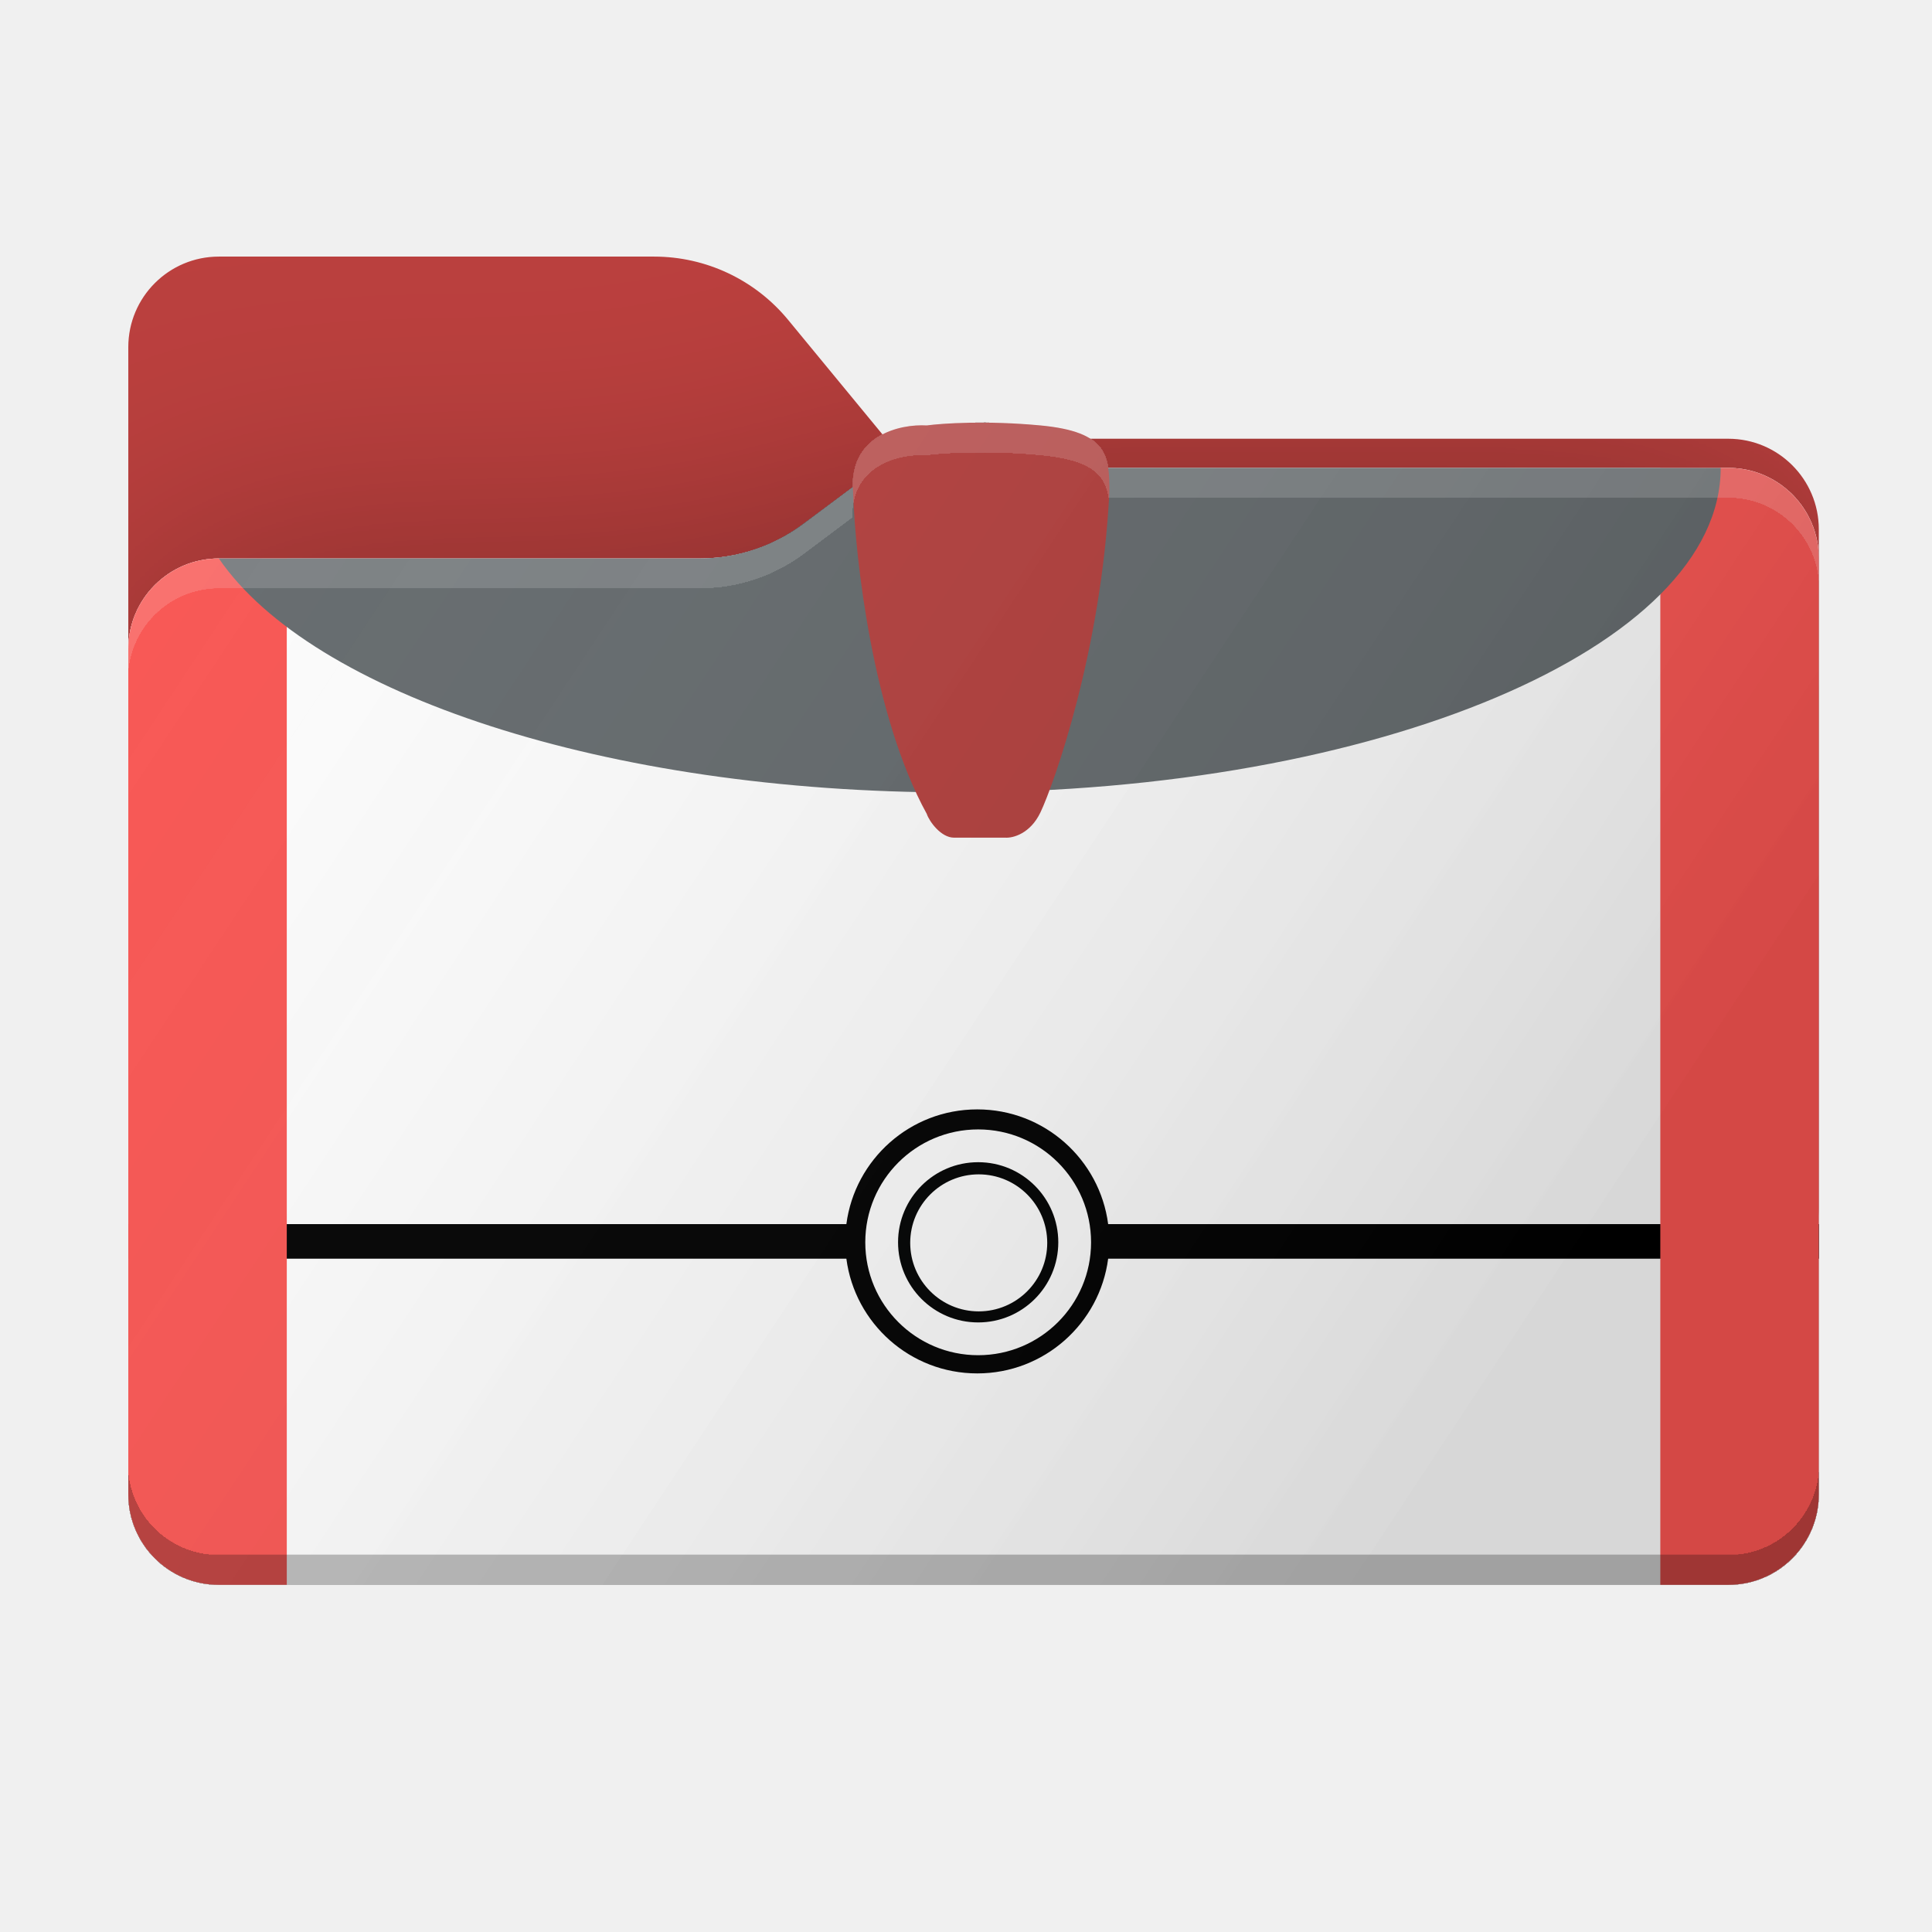
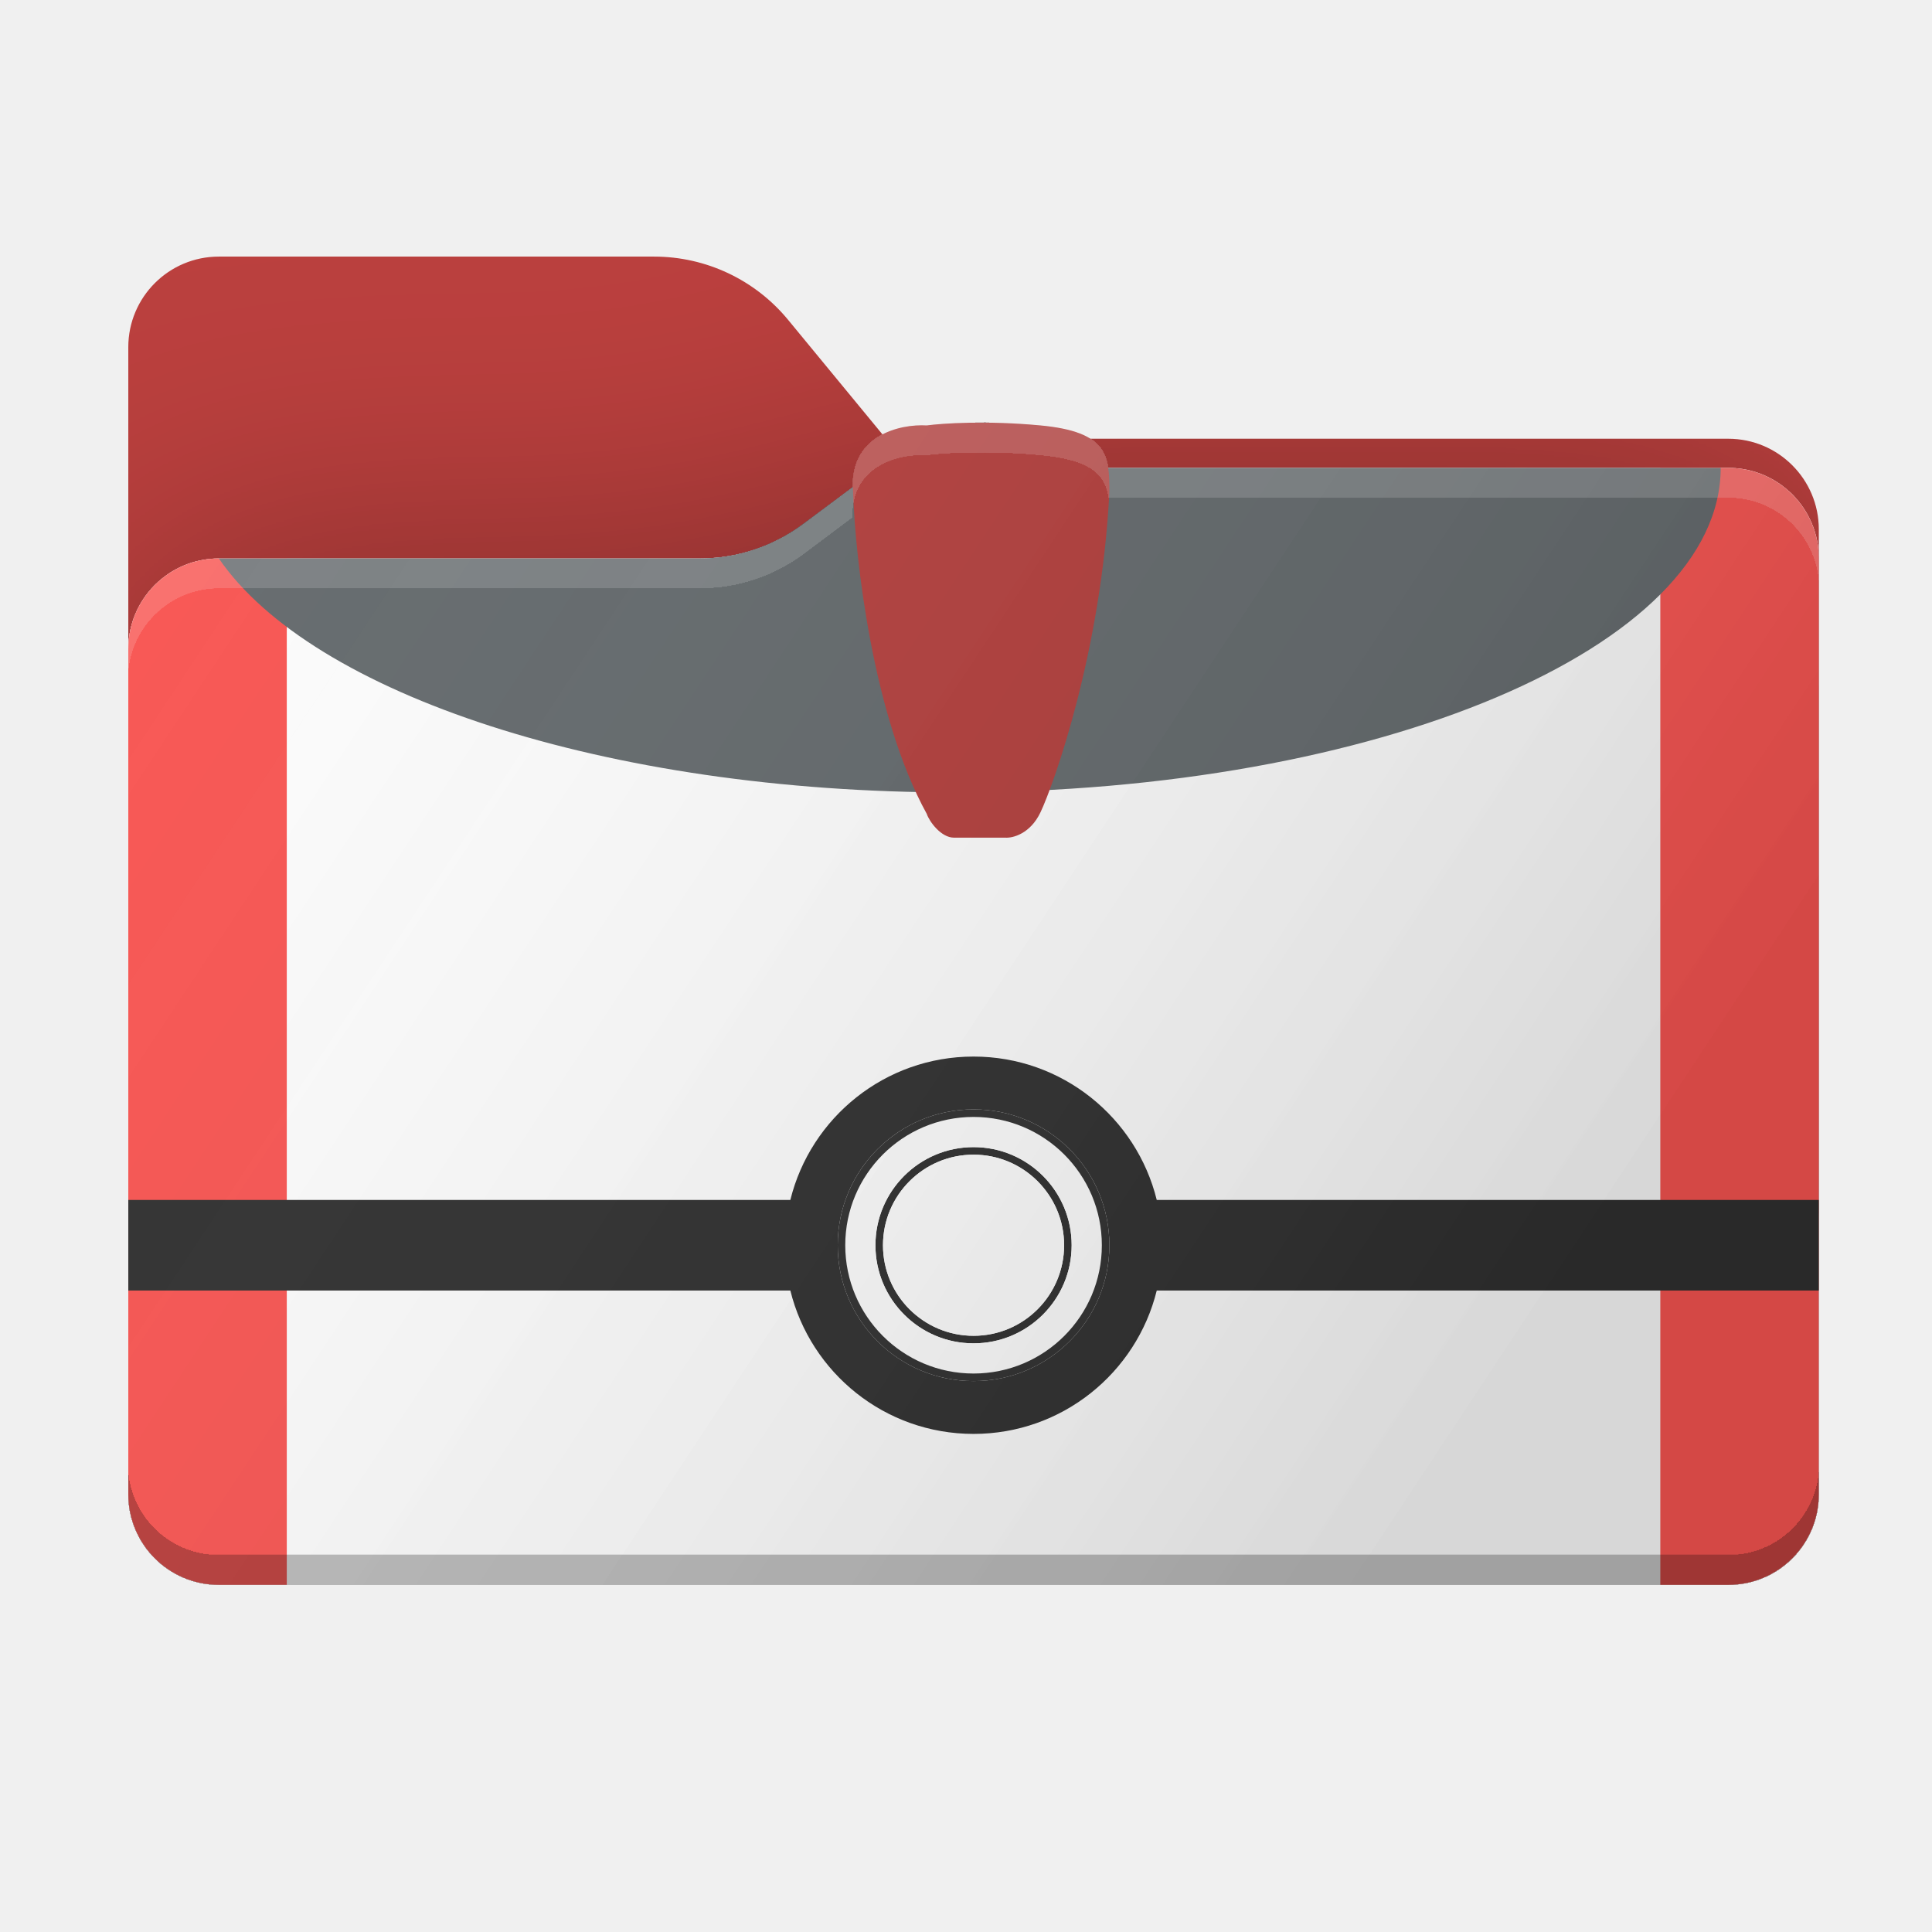
<svg xmlns="http://www.w3.org/2000/svg" width="256" height="256" viewBox="0 0 256 256" fill="none">
  <path fill-rule="evenodd" clip-rule="evenodd" d="M104.425 42.378C100.056 37.073 93.544 34 86.671 34H29C22.373 34 17 39.373 17 46V58.137V68.2V160C17 166.627 22.373 172 29 172H229C235.627 172 241 166.627 241 160V70.137C241 63.51 235.627 58.137 229 58.137H117.404L104.425 42.378Z" fill="#BB403E" />
-   <mask id="mask0_1054_26943" style="mask-type:alpha" maskUnits="userSpaceOnUse" x="17" y="34" width="224" height="138">
-     <path fill-rule="evenodd" clip-rule="evenodd" d="M104.425 42.378C100.056 37.073 93.544 34 86.671 34H29C22.373 34 17 39.373 17 46V58.137V68.2V160C17 166.627 22.373 172 29 172H229C235.627 172 241 166.627 241 160V70.137C241 63.51 235.627 58.137 229 58.137H117.404L104.425 42.378Z" fill="url(#paint0_linear_1054_26943)" />
+   <mask id="mask0_1942_32659" style="mask-type:alpha" maskUnits="userSpaceOnUse" x="17" y="34" width="224" height="138">
+     <path fill-rule="evenodd" clip-rule="evenodd" d="M104.425 42.378C100.056 37.073 93.544 34 86.671 34H29C22.373 34 17 39.373 17 46V58.137V68.2V160C17 166.627 22.373 172 29 172H229C235.627 172 241 166.627 241 160V70.137C241 63.51 235.627 58.137 229 58.137H117.404L104.425 42.378Z" fill="url(#paint0_linear_1942_32659)" />
  </mask>
-   <g mask="url(#mask0_1054_26943)">
-     <g style="mix-blend-mode:multiply" filter="url(#filter0_f_1054_26943)">
+   <g mask="url(#mask0_1942_32659)">
+     <g style="mix-blend-mode:multiply" filter="url(#filter0_f_1942_32659)">
      <path fill-rule="evenodd" clip-rule="evenodd" d="M92.789 74C97.764 74 102.605 72.387 106.586 69.402L116.459 62H229C235.627 62 241 67.373 241 74V108V160C241 166.627 235.627 172 229 172H29C22.373 172 17 166.627 17 160L17 108V86C17 79.373 22.373 74 29 74H87H92.789Z" fill="black" fill-opacity="0.3" />
    </g>
  </g>
  <path fill-rule="evenodd" clip-rule="evenodd" d="M92.789 74C97.764 74 102.605 72.387 106.586 69.402L116.459 62H229C235.627 62 241 67.373 241 74V108V198C241 204.627 235.627 210 229 210H29C22.373 210 17 204.627 17 198L17 108V86C17 79.373 22.373 74 29 74H87H92.789Z" fill="#FEFEFE" />
-   <circle cx="129.613" cy="164.613" r="14.959" fill="#FEFEFE" />
-   <path fill-rule="evenodd" clip-rule="evenodd" d="M129.613 175.229C135.476 175.229 140.229 170.476 140.229 164.613C140.229 158.75 135.476 153.997 129.613 153.997C123.75 153.997 118.997 158.75 118.997 164.613C118.997 170.476 123.75 175.229 129.613 175.229ZM129.686 173.765C134.7 173.765 138.764 169.7 138.764 164.686C138.764 159.672 134.7 155.608 129.686 155.608C124.672 155.608 120.608 159.672 120.608 164.686C120.608 169.7 124.672 173.765 129.686 173.765Z" fill="#000101" />
-   <path fill-rule="evenodd" clip-rule="evenodd" d="M129.492 181.984C138.376 181.984 145.713 175.362 146.836 166.784H241.017V162.2H146.836C145.713 153.623 138.376 147 129.492 147C120.608 147 113.271 153.623 112.149 162.2H17V166.784H112.149C113.271 175.362 120.608 181.984 129.492 181.984ZM129.613 179.572C137.874 179.572 144.572 172.874 144.572 164.613C144.572 156.351 137.874 149.654 129.613 149.654C121.351 149.654 114.654 156.351 114.654 164.613C114.654 172.874 121.351 179.572 129.613 179.572Z" fill="black" />
  <path d="M17 86C17 79.373 22.373 74 29 74H38V210H29C22.373 210 17 204.627 17 198V86Z" fill="#FA5552" />
  <path d="M220 62H229C235.627 62 241 67.373 241 74V198C241 204.627 235.627 210 229 210H220V62Z" fill="#FA5552" />
+   <path fill-rule="evenodd" clip-rule="evenodd" d="M153.275 171C150.588 181.908 140.738 190 129 190C117.262 190 107.412 181.908 104.725 171H17V159H104.725C107.412 148.092 117.262 140 129 140C140.738 140 150.588 148.092 153.275 159H241V171H153.275ZM129 183C138.941 183 147 174.941 147 165C147 155.059 138.941 147 129 147C119.059 147 111 155.059 111 165C111 174.941 119.059 183 129 183Z" fill="#303030" />
+   <path fill-rule="evenodd" clip-rule="evenodd" d="M129 178C136.18 178 142 172.18 142 165C142 157.82 136.18 152 129 152C121.82 152 116 157.82 116 165C116 172.18 121.82 178 129 178ZM141 165C141 171.627 135.627 177 129 177C122.373 177 117 171.627 117 165C117 158.373 122.373 153 129 153C135.627 153 141 158.373 141 165Z" fill="#303030" />
+   <path fill-rule="evenodd" clip-rule="evenodd" d="M146 165C146 174.389 138.389 182 129 182C119.611 182 112 174.389 112 165C112 155.611 119.611 148 129 148C138.389 148 146 155.611 146 165ZM142 165C142 172.18 136.18 178 129 178C121.82 178 116 172.18 116 165C116 157.82 121.82 152 129 152C136.18 152 142 157.82 142 165Z" fill="white" />
+   <path d="M129 177C135.627 177 141 171.627 141 165C141 158.373 135.627 153 129 153C122.373 153 117 158.373 117 165C117 171.627 122.373 177 129 177Z" fill="white" />
+   <path fill-rule="evenodd" clip-rule="evenodd" d="M147 165C147 174.941 138.941 183 129 183C119.059 183 111 174.941 111 165C111 155.059 119.059 147 129 147C138.941 147 147 155.059 147 165ZM129 182C138.389 182 146 174.389 146 165C146 155.611 138.389 148 129 148C119.611 148 112 155.611 112 165C112 174.389 119.611 182 129 182Z" fill="#313131" />
  <path fill-rule="evenodd" clip-rule="evenodd" d="M92.621 74C97.562 74 102.372 72.409 106.338 69.462L116.382 62H228C228 85.748 182.556 105 126.497 105C80.27 105 41.261 91.909 29 74H92.621Z" fill="#646A6D" />
  <path d="M122.801 107.843C115.668 94.902 113.319 74.019 113.036 65.195C112.443 57.632 119.299 56.161 122.801 56.371C124.853 56.091 130.74 55.699 137.872 56.371C146.788 57.212 147 60.363 147 65.195C145.939 86.414 139.57 104.062 137.872 107.633C136.514 110.49 134.193 111.065 133.202 110.995H126.409C124.711 110.995 123.155 108.894 122.801 107.843Z" fill="#B43F3D" />
-   <g filter="url(#filter1_ii_1054_26943)">
-     <path fill-rule="evenodd" clip-rule="evenodd" d="M241 108V198C241 204.627 235.627 210 229 210H29C22.373 210 17 204.627 17 198L17 108V86C17 79.373 22.373 74 29 74H87H92.789C97.764 74 102.605 72.387 106.586 69.402L113.004 64.59C112.814 57.553 119.394 56.167 122.801 56.371C124.853 56.091 130.74 55.699 137.872 56.371C144.637 57.009 146.391 58.977 146.844 62H229C235.627 62 241 67.373 241 74V108Z" fill="url(#paint1_linear_1054_26943)" fill-opacity="0.3" />
+   <g filter="url(#filter1_ii_1942_32659)">
+     <path fill-rule="evenodd" clip-rule="evenodd" d="M241 108V198C241 204.627 235.627 210 229 210H29C22.373 210 17 204.627 17 198L17 108V86C17 79.373 22.373 74 29 74H87H92.789C97.764 74 102.605 72.387 106.586 69.402L113.004 64.59C112.814 57.553 119.394 56.167 122.801 56.371C124.853 56.091 130.74 55.699 137.872 56.371C144.637 57.009 146.391 58.977 146.844 62H229C235.627 62 241 67.373 241 74V108Z" fill="url(#paint1_linear_1942_32659)" fill-opacity="0.3" />
  </g>
  <defs>
-     <filter id="filter0_f_1054_26943" x="-20" y="25" width="298" height="184" filterUnits="userSpaceOnUse" color-interpolation-filters="sRGB">
+     <filter id="filter0_f_1942_32659" x="-20" y="25" width="298" height="184" filterUnits="userSpaceOnUse" color-interpolation-filters="sRGB">
      <feFlood flood-opacity="0" result="BackgroundImageFix" />
      <feBlend mode="normal" in="SourceGraphic" in2="BackgroundImageFix" result="shape" />
-       <feGaussianBlur stdDeviation="18.5" result="effect1_foregroundBlur_1054_26943" />
+       <feGaussianBlur stdDeviation="18.5" result="effect1_foregroundBlur_1942_32659" />
    </filter>
-     <filter id="filter1_ii_1054_26943" x="17" y="56" width="224" height="154" filterUnits="userSpaceOnUse" color-interpolation-filters="sRGB">
+     <filter id="filter1_ii_1942_32659" x="17" y="56" width="224" height="154" filterUnits="userSpaceOnUse" color-interpolation-filters="sRGB">
      <feFlood flood-opacity="0" result="BackgroundImageFix" />
      <feBlend mode="normal" in="SourceGraphic" in2="BackgroundImageFix" result="shape" />
      <feColorMatrix in="SourceAlpha" type="matrix" values="0 0 0 0 0 0 0 0 0 0 0 0 0 0 0 0 0 0 127 0" result="hardAlpha" />
      <feOffset dy="4" />
      <feComposite in2="hardAlpha" operator="arithmetic" k2="-1" k3="1" />
      <feColorMatrix type="matrix" values="0 0 0 0 1 0 0 0 0 1 0 0 0 0 1 0 0 0 0.15 0" />
-       <feBlend mode="normal" in2="shape" result="effect1_innerShadow_1054_26943" />
+       <feBlend mode="normal" in2="shape" result="effect1_innerShadow_1942_32659" />
      <feColorMatrix in="SourceAlpha" type="matrix" values="0 0 0 0 0 0 0 0 0 0 0 0 0 0 0 0 0 0 127 0" result="hardAlpha" />
      <feOffset dy="-4" />
      <feComposite in2="hardAlpha" operator="arithmetic" k2="-1" k3="1" />
      <feColorMatrix type="matrix" values="0 0 0 0 0 0 0 0 0 0 0 0 0 0 0 0 0 0 0.25 0" />
-       <feBlend mode="soft-light" in2="effect1_innerShadow_1054_26943" result="effect2_innerShadow_1054_26943" />
+       <feBlend mode="soft-light" in2="effect1_innerShadow_1942_32659" result="effect2_innerShadow_1942_32659" />
    </filter>
-     <linearGradient id="paint0_linear_1054_26943" x1="17" y1="34" x2="197.768" y2="215.142" gradientUnits="userSpaceOnUse">
+     <linearGradient id="paint0_linear_1942_32659" x1="17" y1="34" x2="197.768" y2="215.142" gradientUnits="userSpaceOnUse">
      <stop stop-color="#05815D" />
      <stop offset="1" stop-color="#0C575F" />
    </linearGradient>
-     <linearGradient id="paint1_linear_1054_26943" x1="8.74996e-05" y1="-0" x2="224" y2="148" gradientUnits="userSpaceOnUse">
+     <linearGradient id="paint1_linear_1942_32659" x1="8.74996e-05" y1="-0" x2="224" y2="148" gradientUnits="userSpaceOnUse">
      <stop stop-color="white" stop-opacity="0" />
      <stop offset="1" stop-opacity="0.51" />
    </linearGradient>
  </defs>
</svg>
